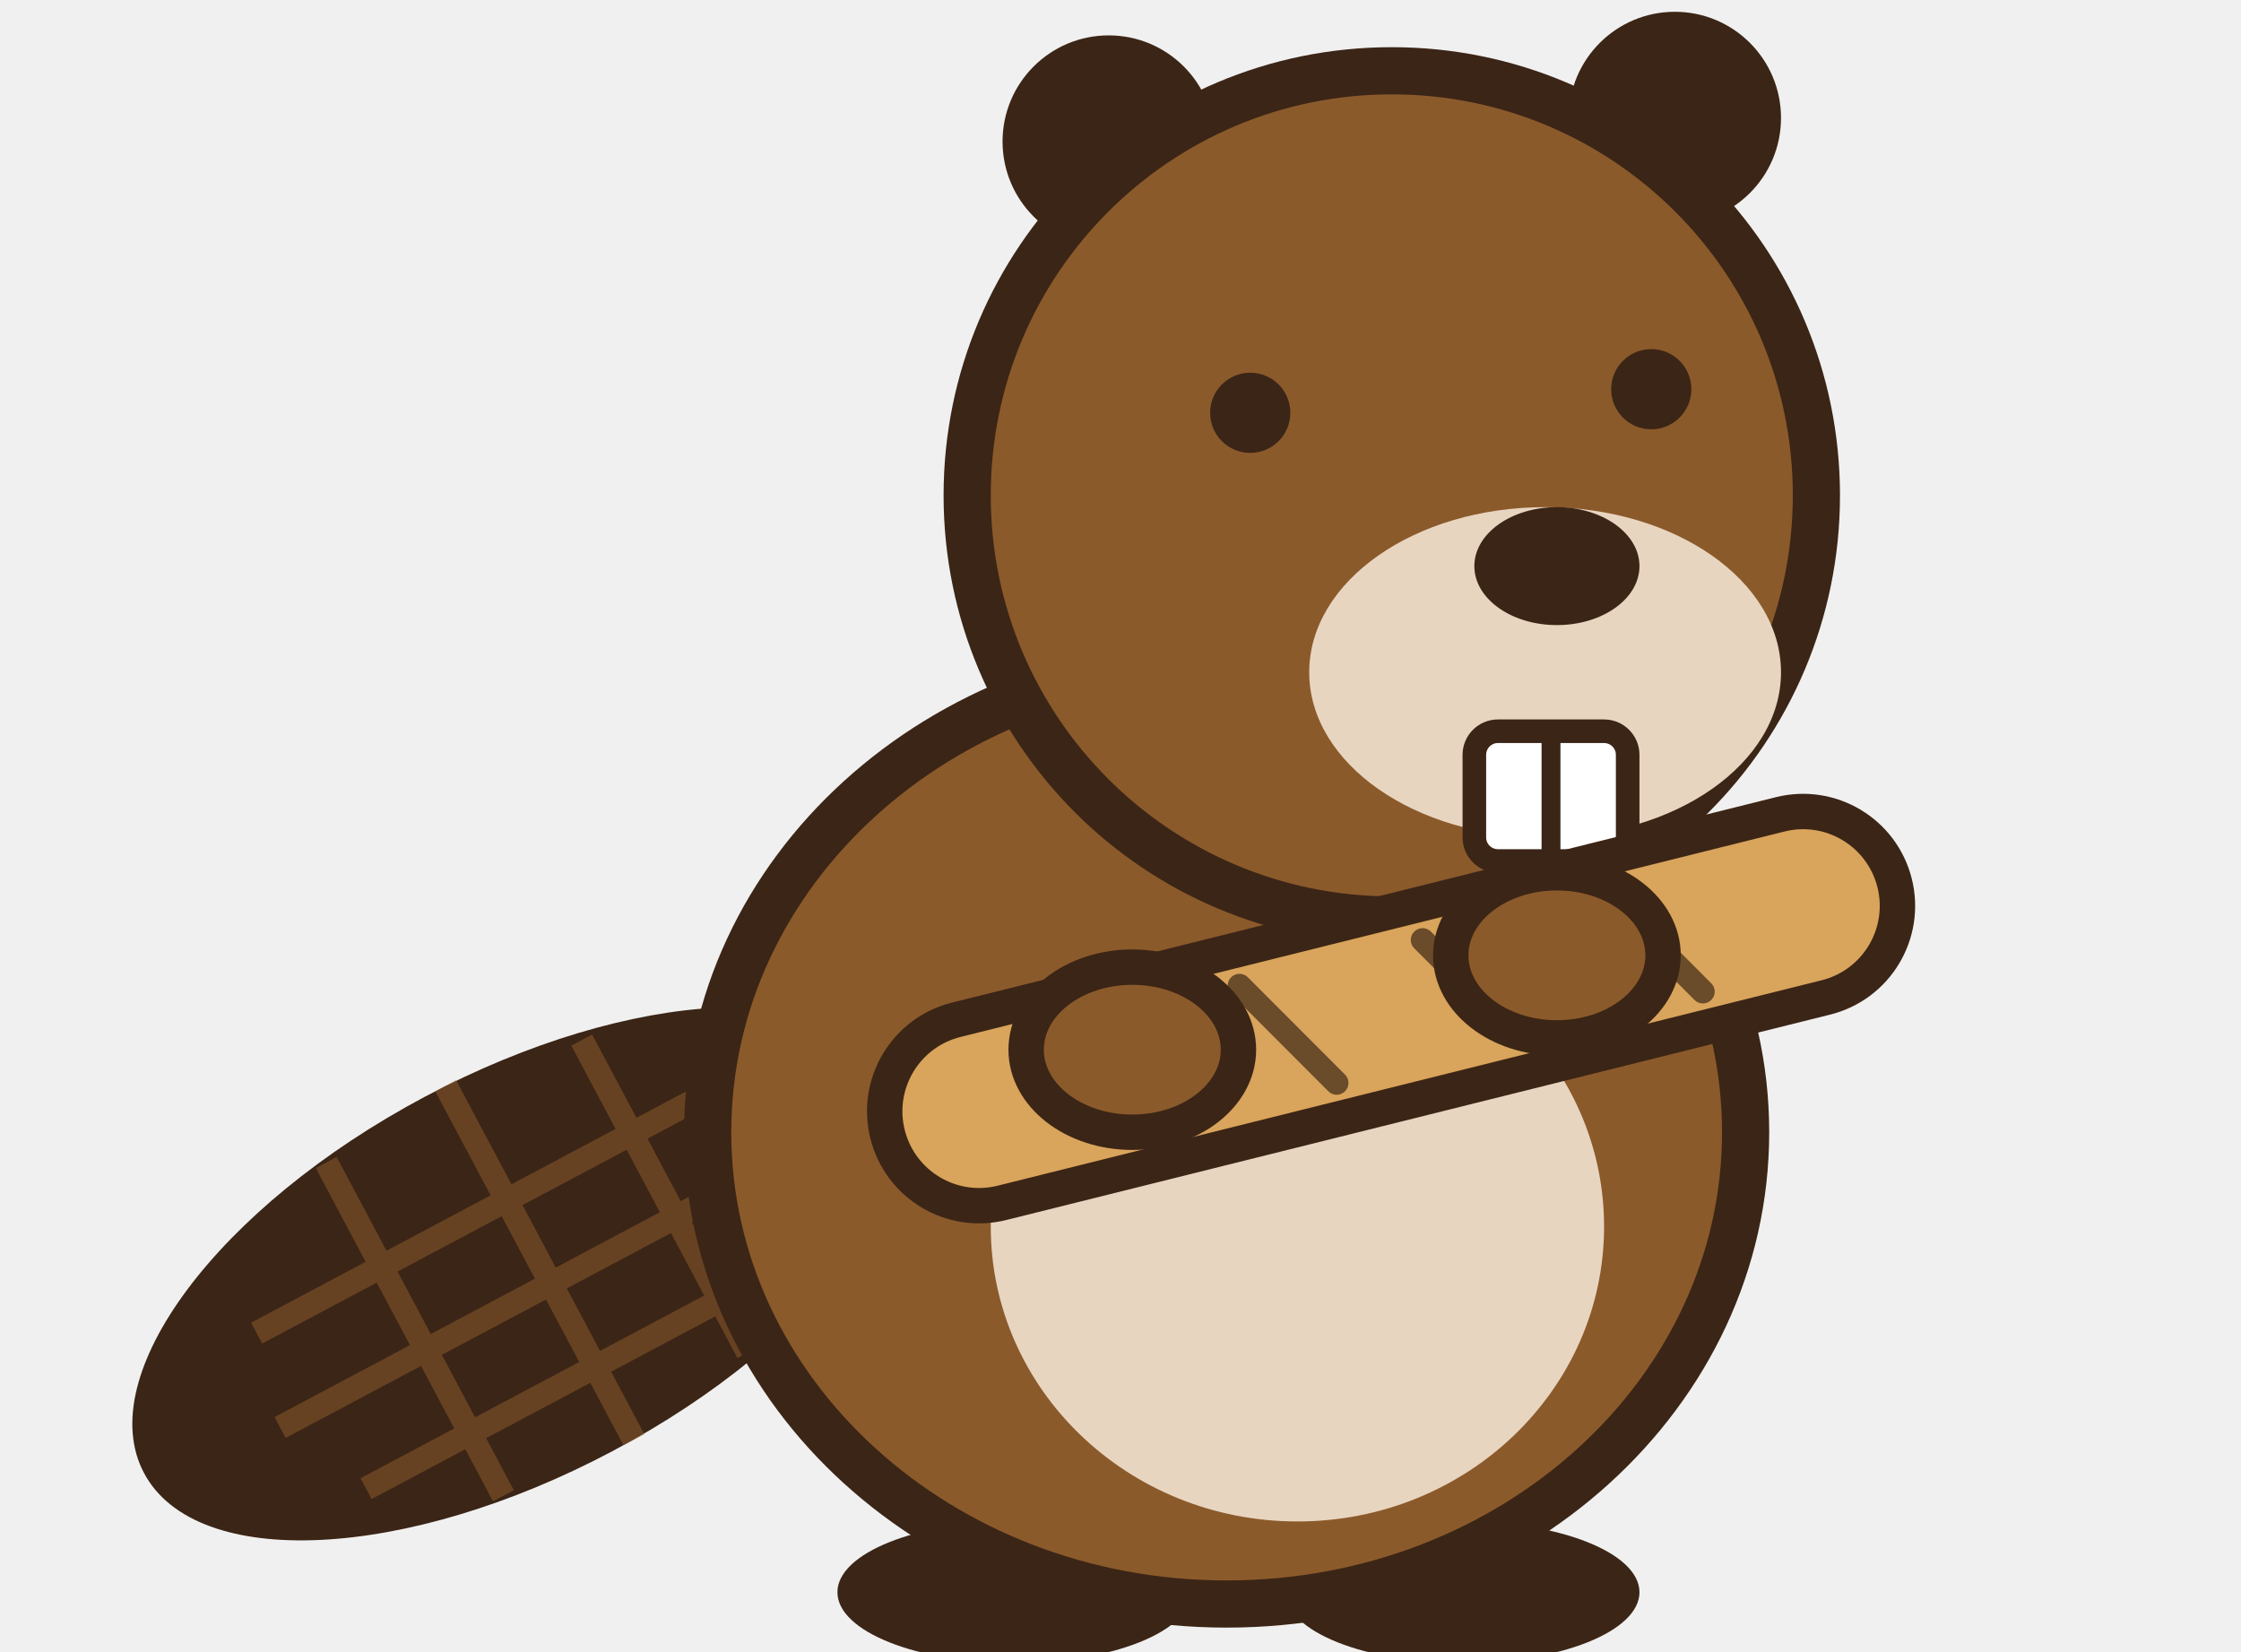
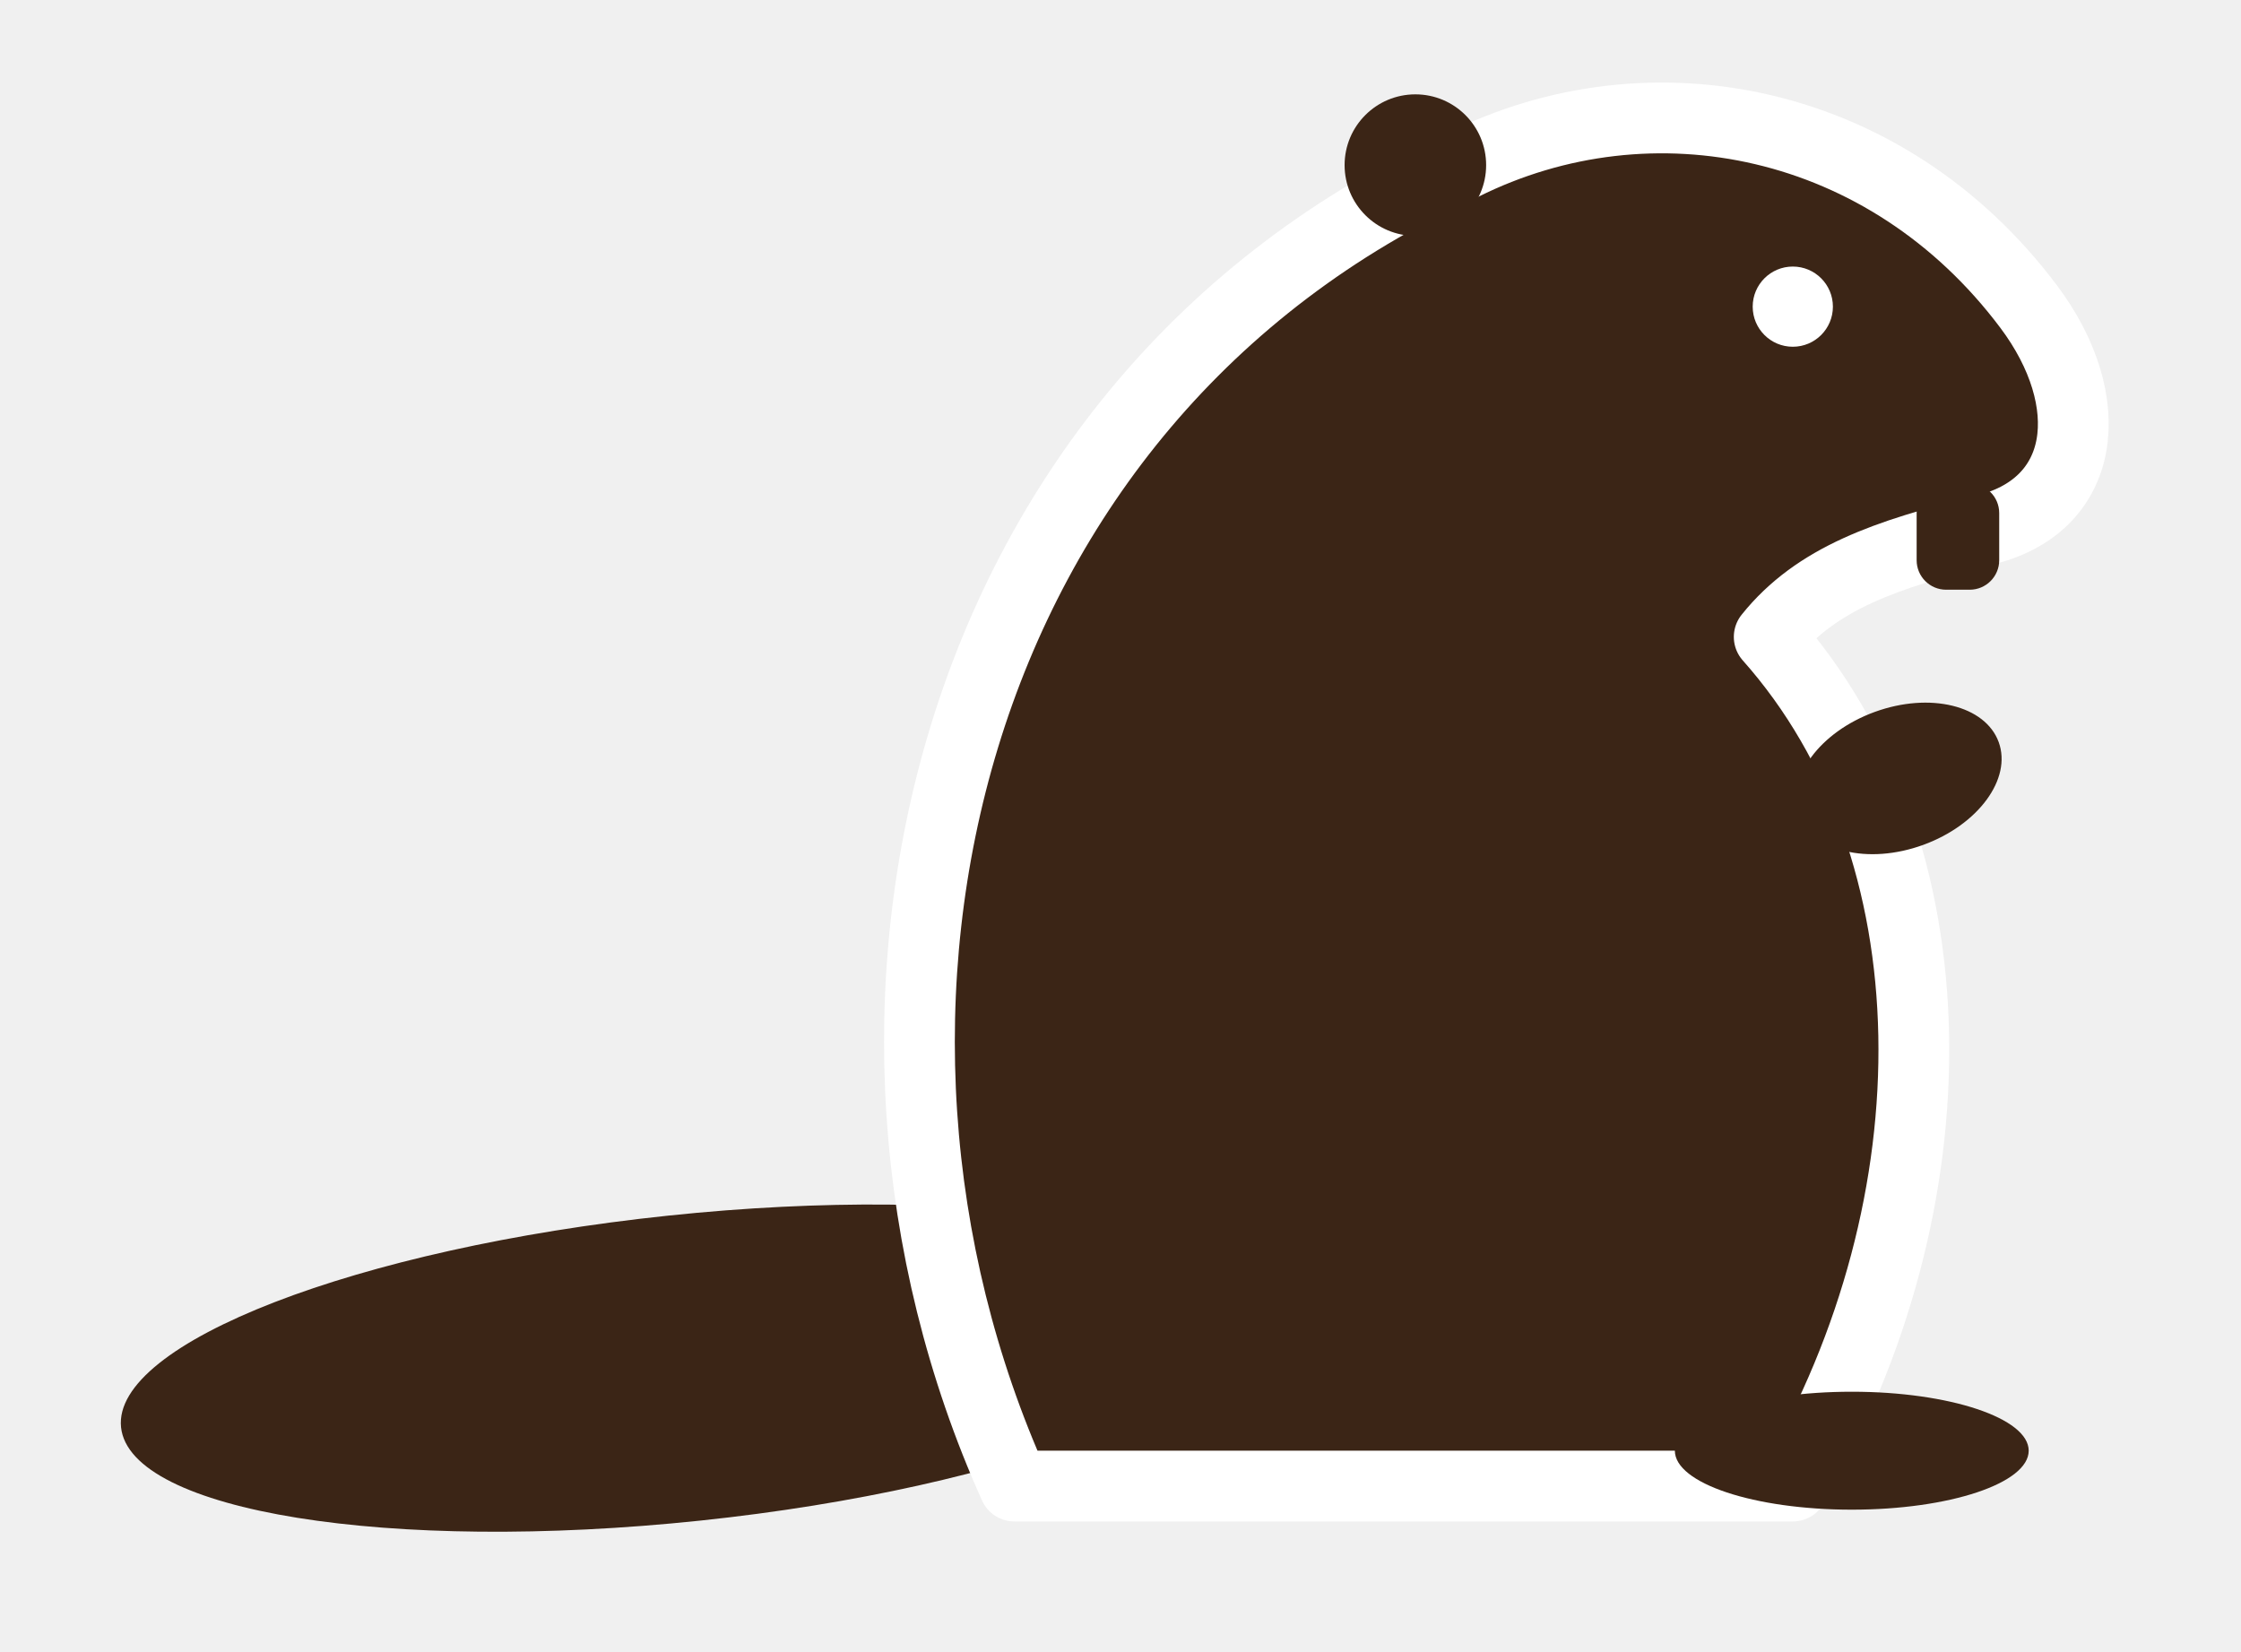
- <svg xmlns="http://www.w3.org/2000/svg" viewBox="0 50 190 140" role="img" aria-label="René">
-   <g id="rene-beaver">
-     <g transform="rotate(-28 44 158)">
-       <ellipse cx="44" cy="158" rx="36" ry="17" fill="#3B2516" />
-       <path d="M22 152h44M20 160h48M24 168h40M34 142v32M46 141v34M58 143v30" stroke="#8B5A2B" stroke-width="2" opacity=".55" />
-     </g>
-     <ellipse cx="86" cy="185" rx="15" ry="6" fill="#3B2516" />
-     <ellipse cx="124" cy="185" rx="15" ry="6" fill="#3B2516" />
-     <ellipse cx="104" cy="146" rx="44" ry="40" fill="#8B5A2B" stroke="#3B2516" stroke-width="4" />
-     <ellipse cx="110" cy="154" rx="26" ry="25" fill="#E8D5C0" />
-     <circle cx="94" cy="62" r="9" fill="#3B2516" />
-     <circle cx="142" cy="60" r="9" fill="#3B2516" />
-     <circle cx="118" cy="92" r="36" fill="#8B5A2B" stroke="#3B2516" stroke-width="4" />
-     <ellipse cx="131" cy="107" rx="20" ry="14" fill="#E8D5C0" />
-     <ellipse cx="132" cy="98" rx="7" ry="5" fill="#3B2516" />
-     <circle cx="106" cy="85" r="3.4" fill="#3B2516" />
-     <circle cx="140" cy="83" r="3.4" fill="#3B2516" />
-     <rect x="125" y="112" width="13" height="11" rx="2" fill="#FFFFFF" stroke="#3B2516" stroke-width="2" />
-     <path d="M131.5 112v11" stroke="#3B2516" stroke-width="1.6" />
-     <g transform="rotate(-14 116 136)">
-       <rect x="74" y="128" width="88" height="16" rx="8" fill="#D9A45B" stroke="#3B2516" stroke-width="3" />
-       <path d="M90 131l6 10M106 131l6 10M122 131l6 10M138 131l6 10" stroke="#3B2516" stroke-width="2" stroke-linecap="round" opacity=".7" />
-     </g>
-     <ellipse cx="96" cy="139" rx="9" ry="7" fill="#8B5A2B" stroke="#3B2516" stroke-width="3" />
-     <ellipse cx="132" cy="131" rx="9" ry="7" fill="#8B5A2B" stroke="#3B2516" stroke-width="3" />
-   </g>
+ <svg xmlns="http://www.w3.org/2000/svg" viewBox="0 50 190 140">
+   <ellipse cx="58" cy="166" rx="48" ry="13" transform="rotate(-6 58 166)" fill="#3B2516" />
+   <path d="M86 176 C68 136 80 84 124 64 C140 56 160 60 172 76 C178 84 177 93 168 95 C160 97 154 99 150 104 C166 122 166 152 152 176 Z" fill="#3B2516" stroke="#FFFFFF" stroke-width="6" stroke-linejoin="round" />
+   <rect x="162.5" y="91" width="7" height="9" rx="2.5" fill="#3B2516" />
+   <ellipse cx="161" cy="116" rx="9" ry="6" transform="rotate(-20 161 116)" fill="#3B2516" />
+   <ellipse cx="157" cy="173" rx="15" ry="5" fill="#3B2516" />
+   <circle cx="120" cy="64" r="6" fill="#3B2516" />
+   <circle cx="152" cy="76" r="3.4" fill="#FFFFFF" />
</svg>
